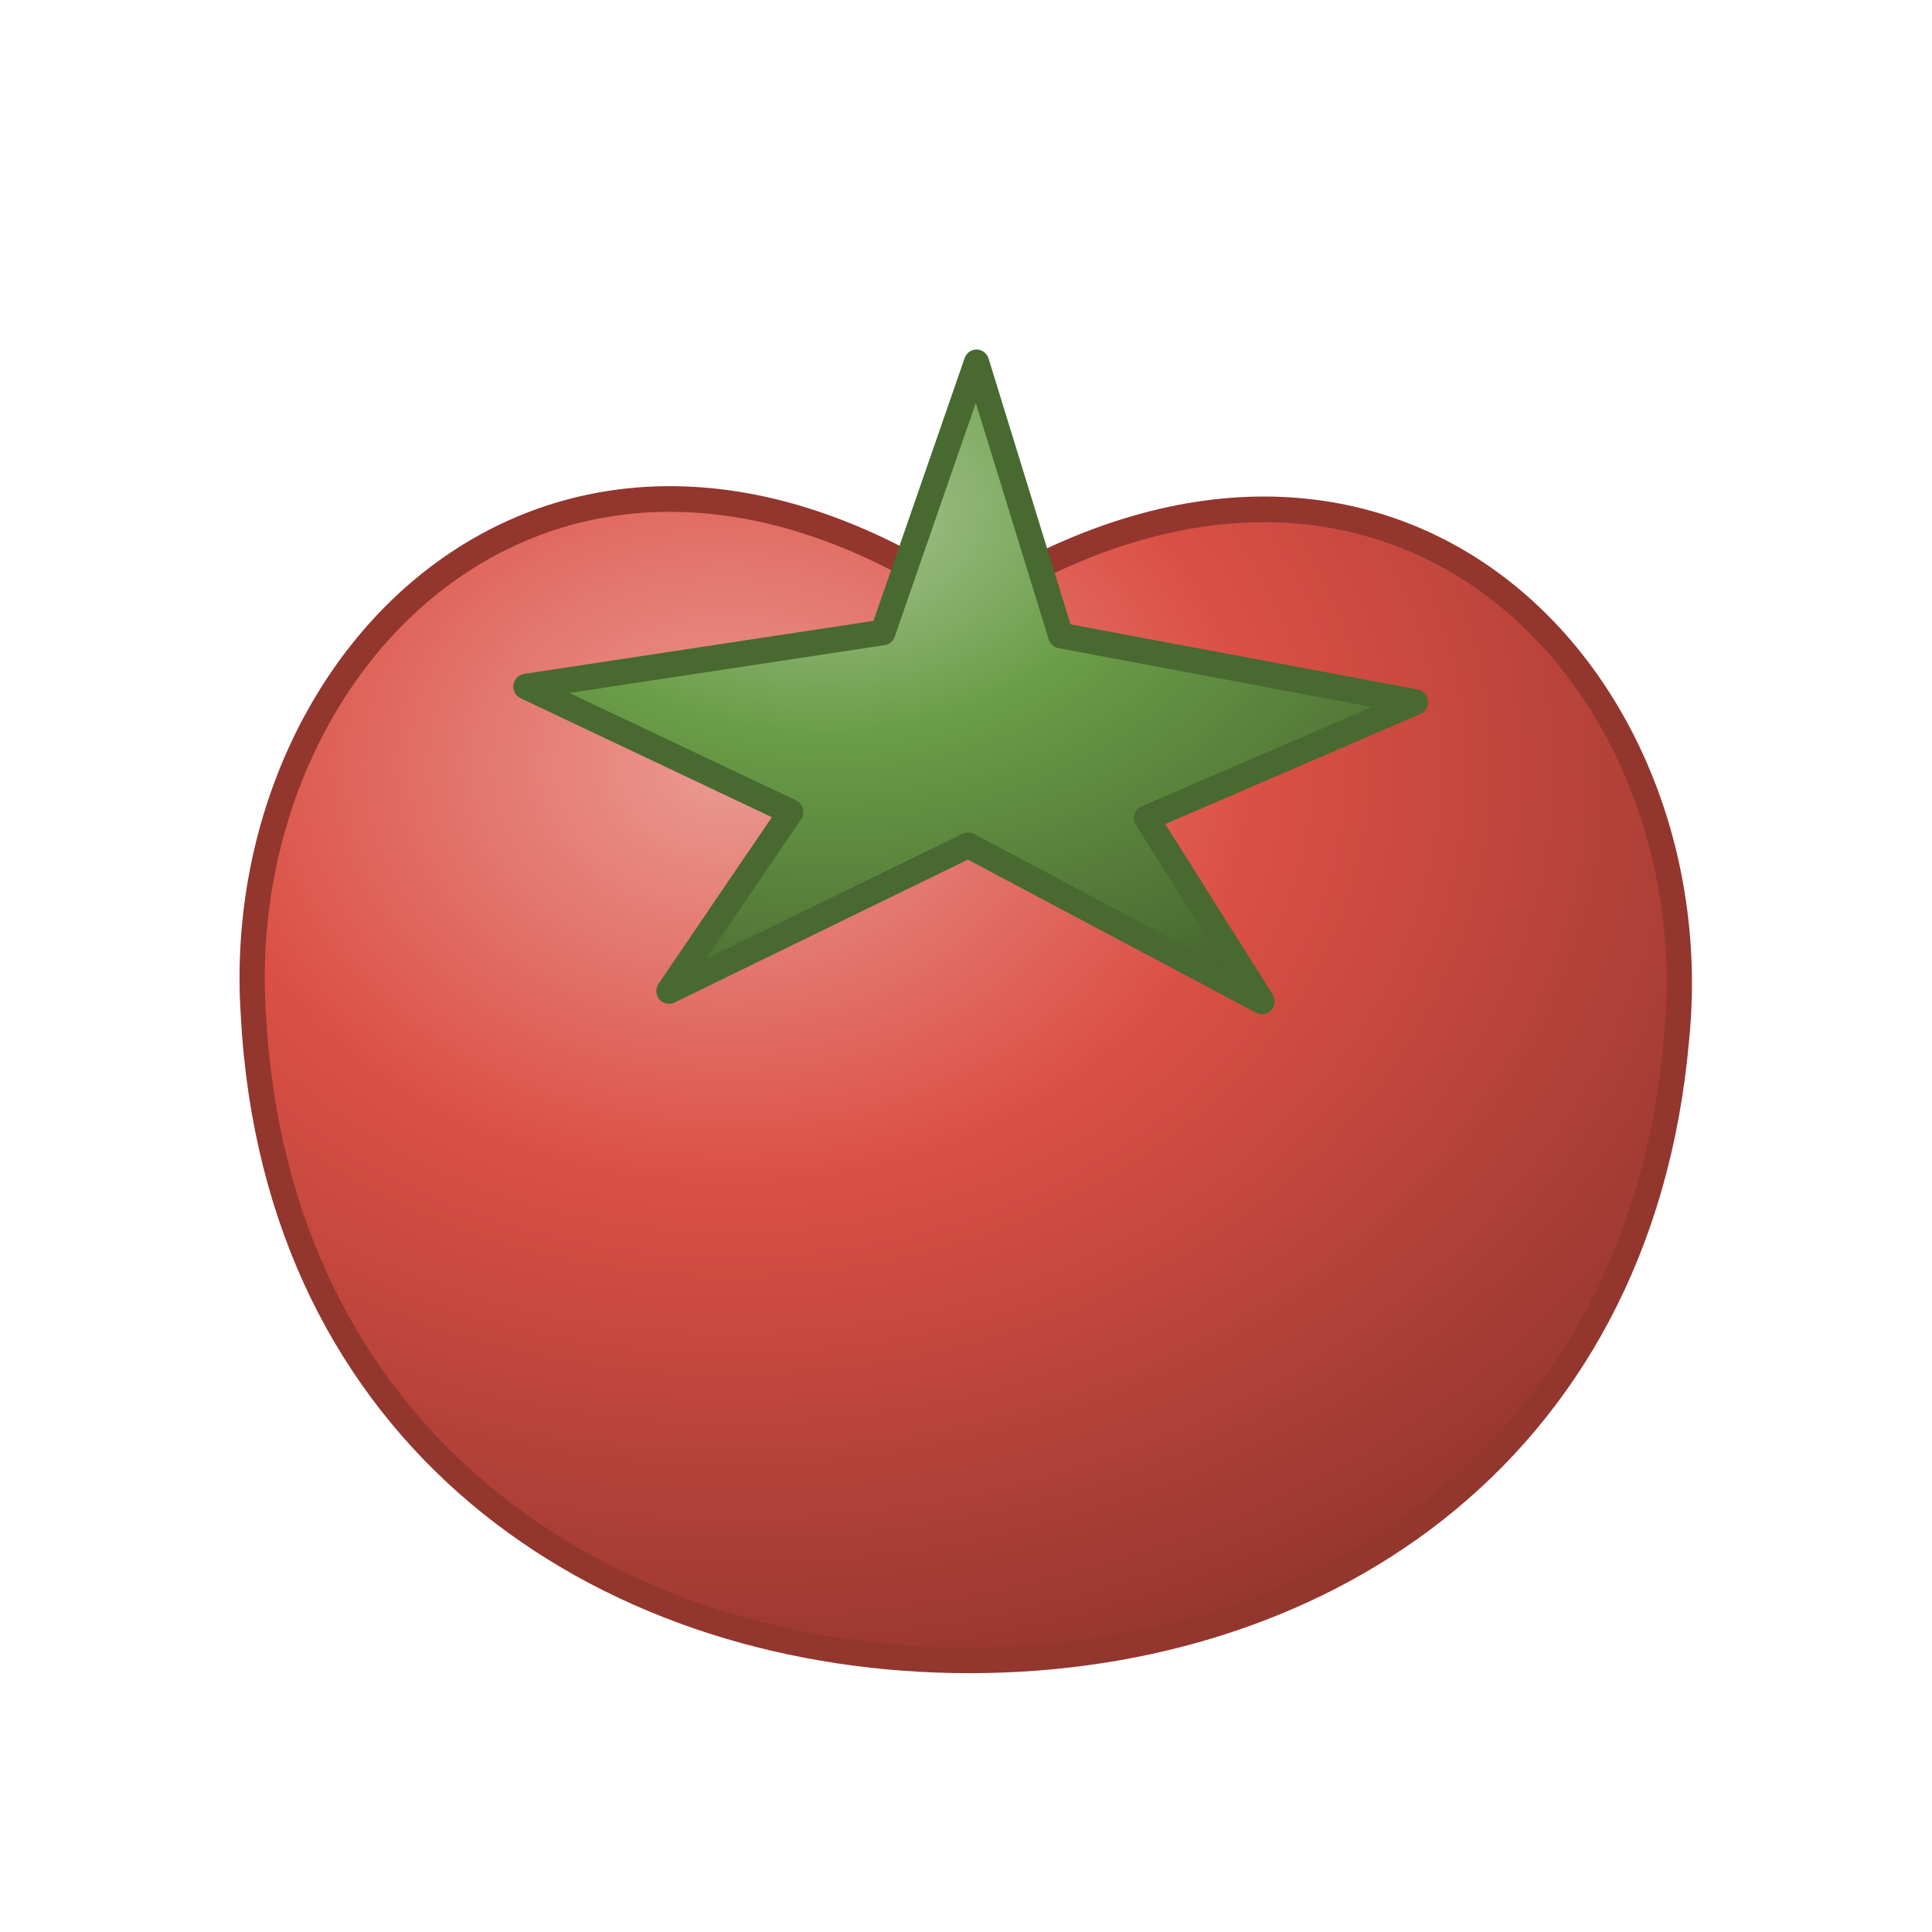
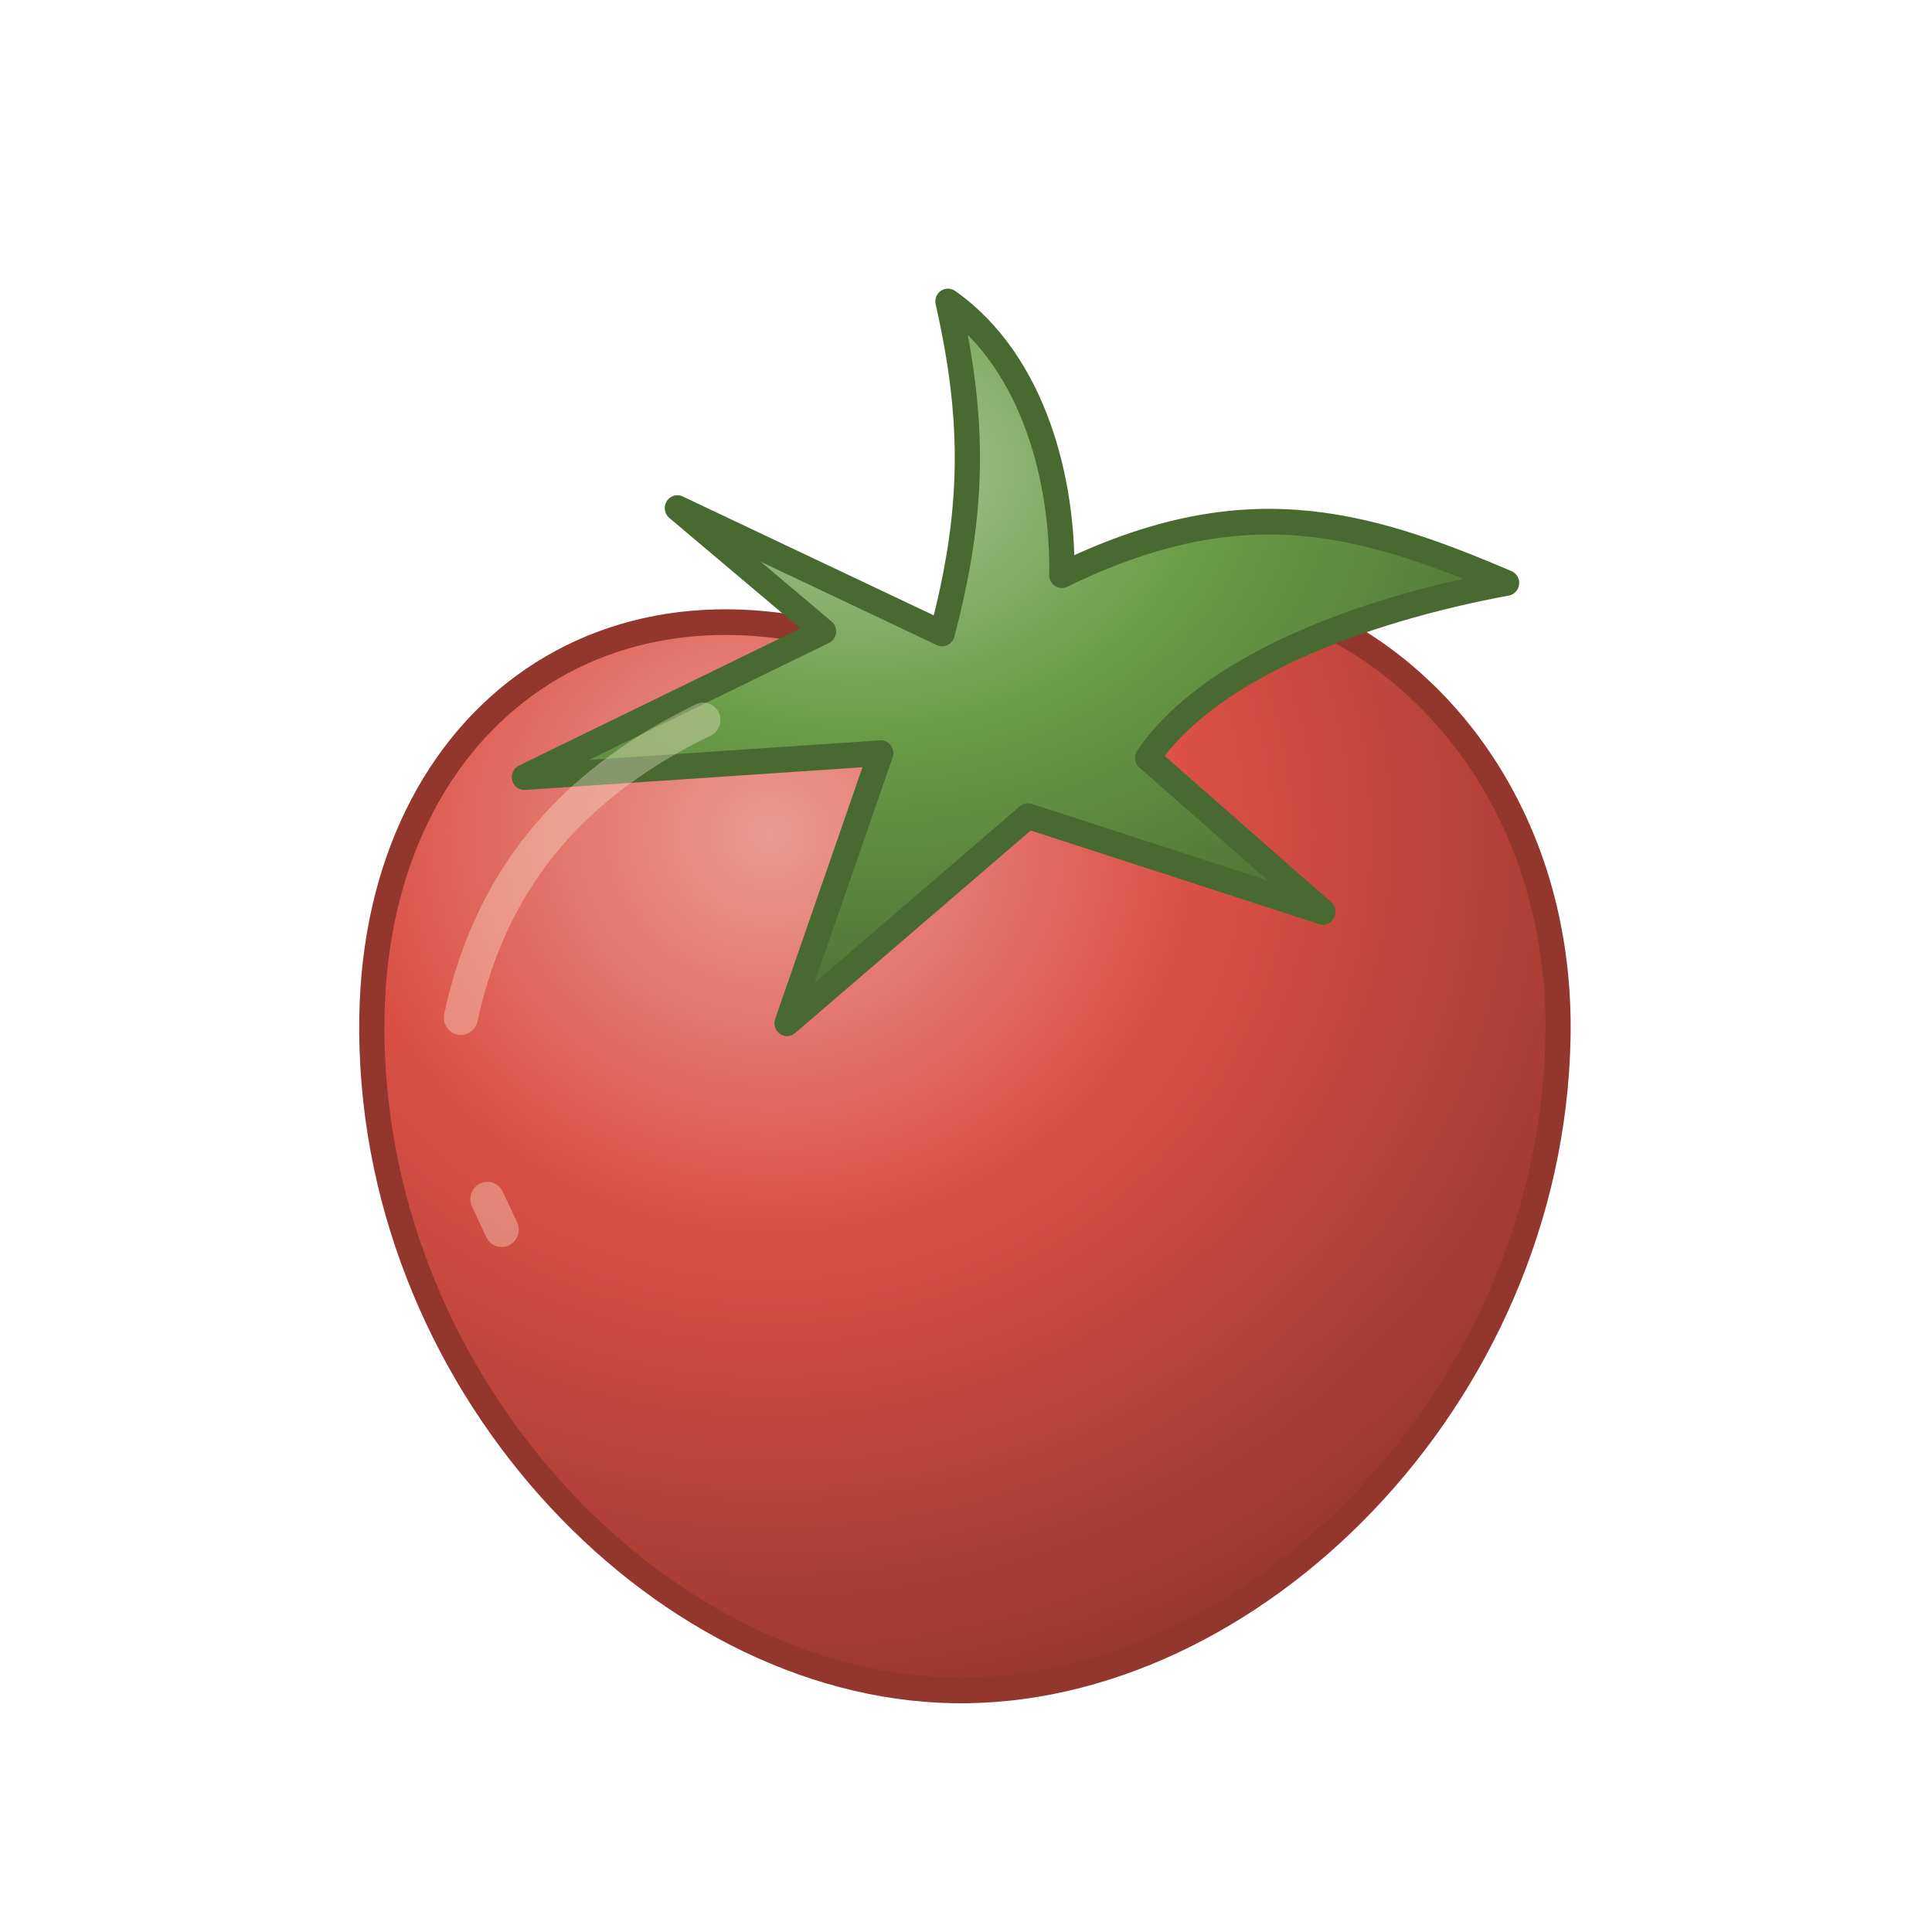
<svg xmlns="http://www.w3.org/2000/svg" viewBox="0 0 64 64" role="img" aria-label="Sunrise Bumble Bee Cherry Tomato">
  <defs>
    <radialGradient id="shade0" cx="33%" cy="23%" r="86%">
      <stop stop-color="#ea9a93" />
      <stop offset=".42" stop-color="#db5045" />
      <stop offset="1" stop-color="#8e342d" />
    </radialGradient>
    <radialGradient id="shade1" cx="33%" cy="23%" r="86%">
      <stop stop-color="#a9c695" />
      <stop offset=".42" stop-color="#6b9d48" />
      <stop offset="1" stop-color="#46662f" />
    </radialGradient>
  </defs>
  <g transform="translate(32 32) rotate(1) scale(0.9824 1) translate(-32 -32)" stroke="#405a37" stroke-width=".85" stroke-linecap="round" stroke-linejoin="round">
-     <path d="M32 20c14-9 25 2 24 14-1 14-12 21-24 21S9 48 8 34c-1-12 10-23 24-14Z" fill="url(#shade0)" stroke="#93362e" />
-     <path d="m32 12 3 9 12 2-9 4 4 6-10-5-10 5 4-6-9-4 12-2Z" fill="url(#shade1)" stroke="#486930" />
+     <path d="M30 22c10-7 22 0 22 12 0 12-10 22-20 22S12 46 12 34c0-10 8-16 18-12Z" fill="url(#shade0)" stroke="#93362e" />
+     <path d="M31 21c1-4 1-7 0-11 3 2 4 6 4 9 6-3 10-2 15 0-5 1-10 3-12 6l6 5-10-3-8 7 3-9-12 1 10-5-5-4Z" fill="url(#shade1)" stroke="#486930" />
+     <path d="M15 34c1-5 4-8 8-10m-7 16 .5 1" fill="none" stroke="#fff1dd" stroke-width="1.15" opacity=".34" stroke-linecap="round" />
  </g>
</svg>
